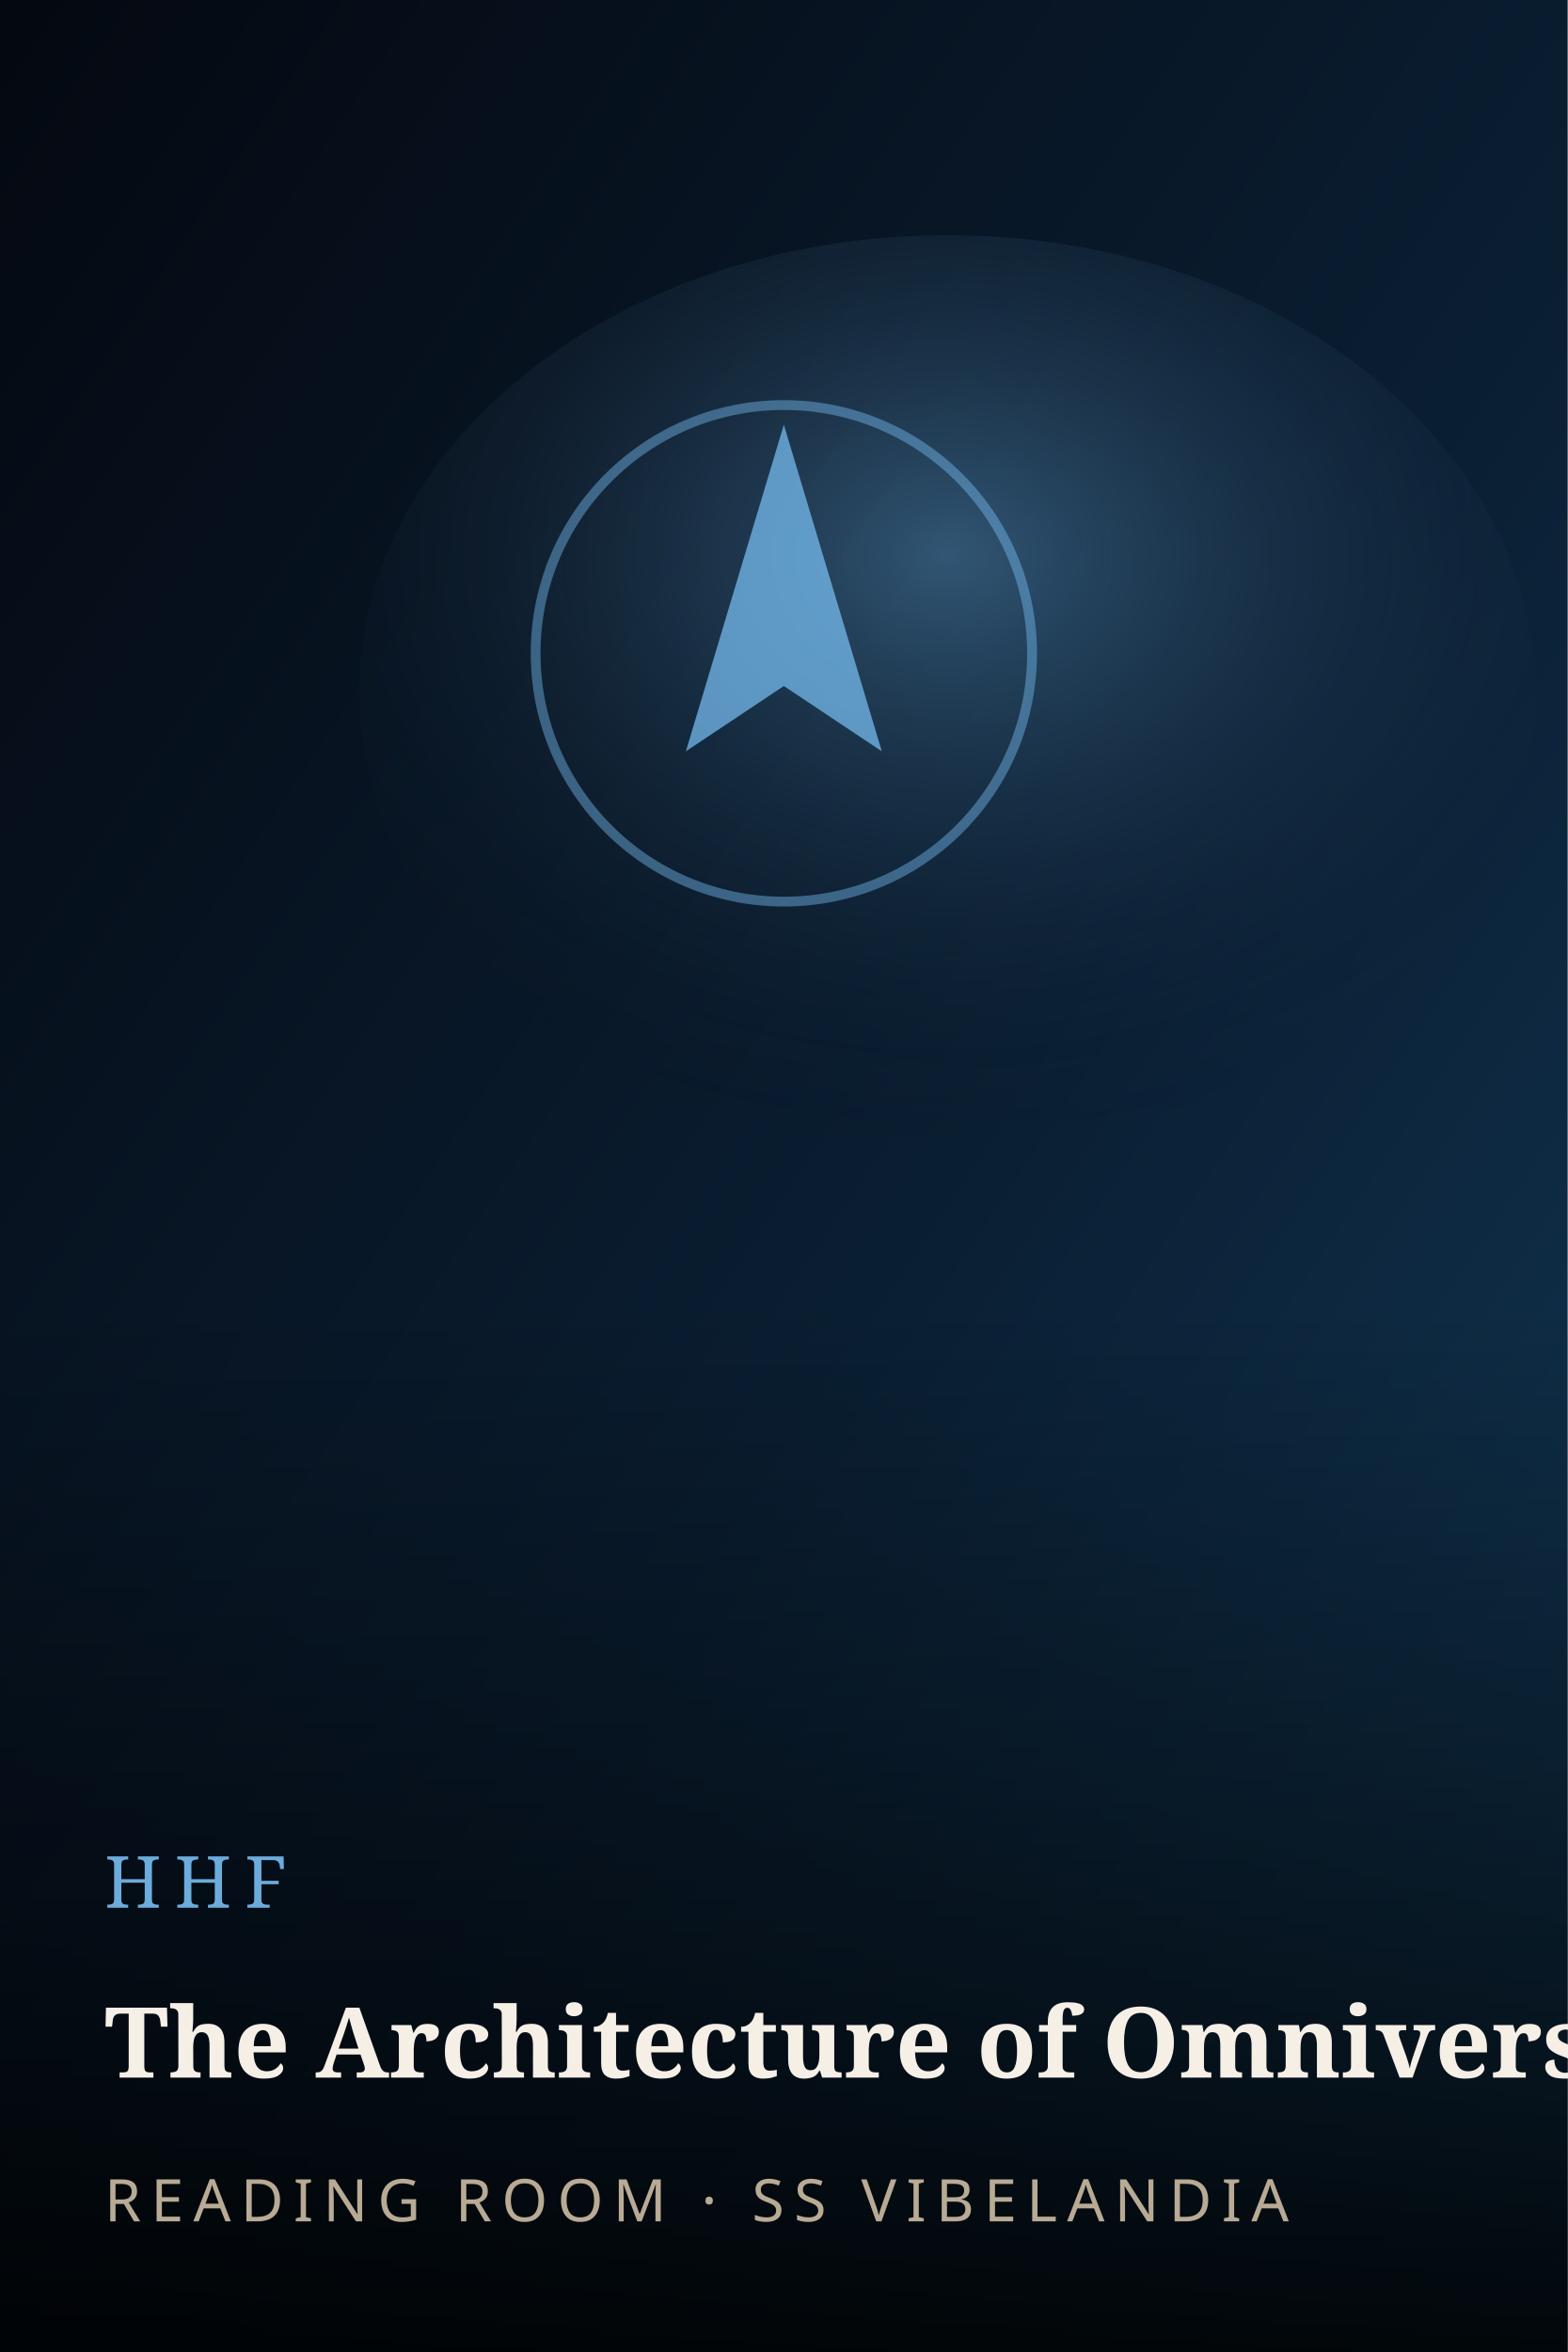
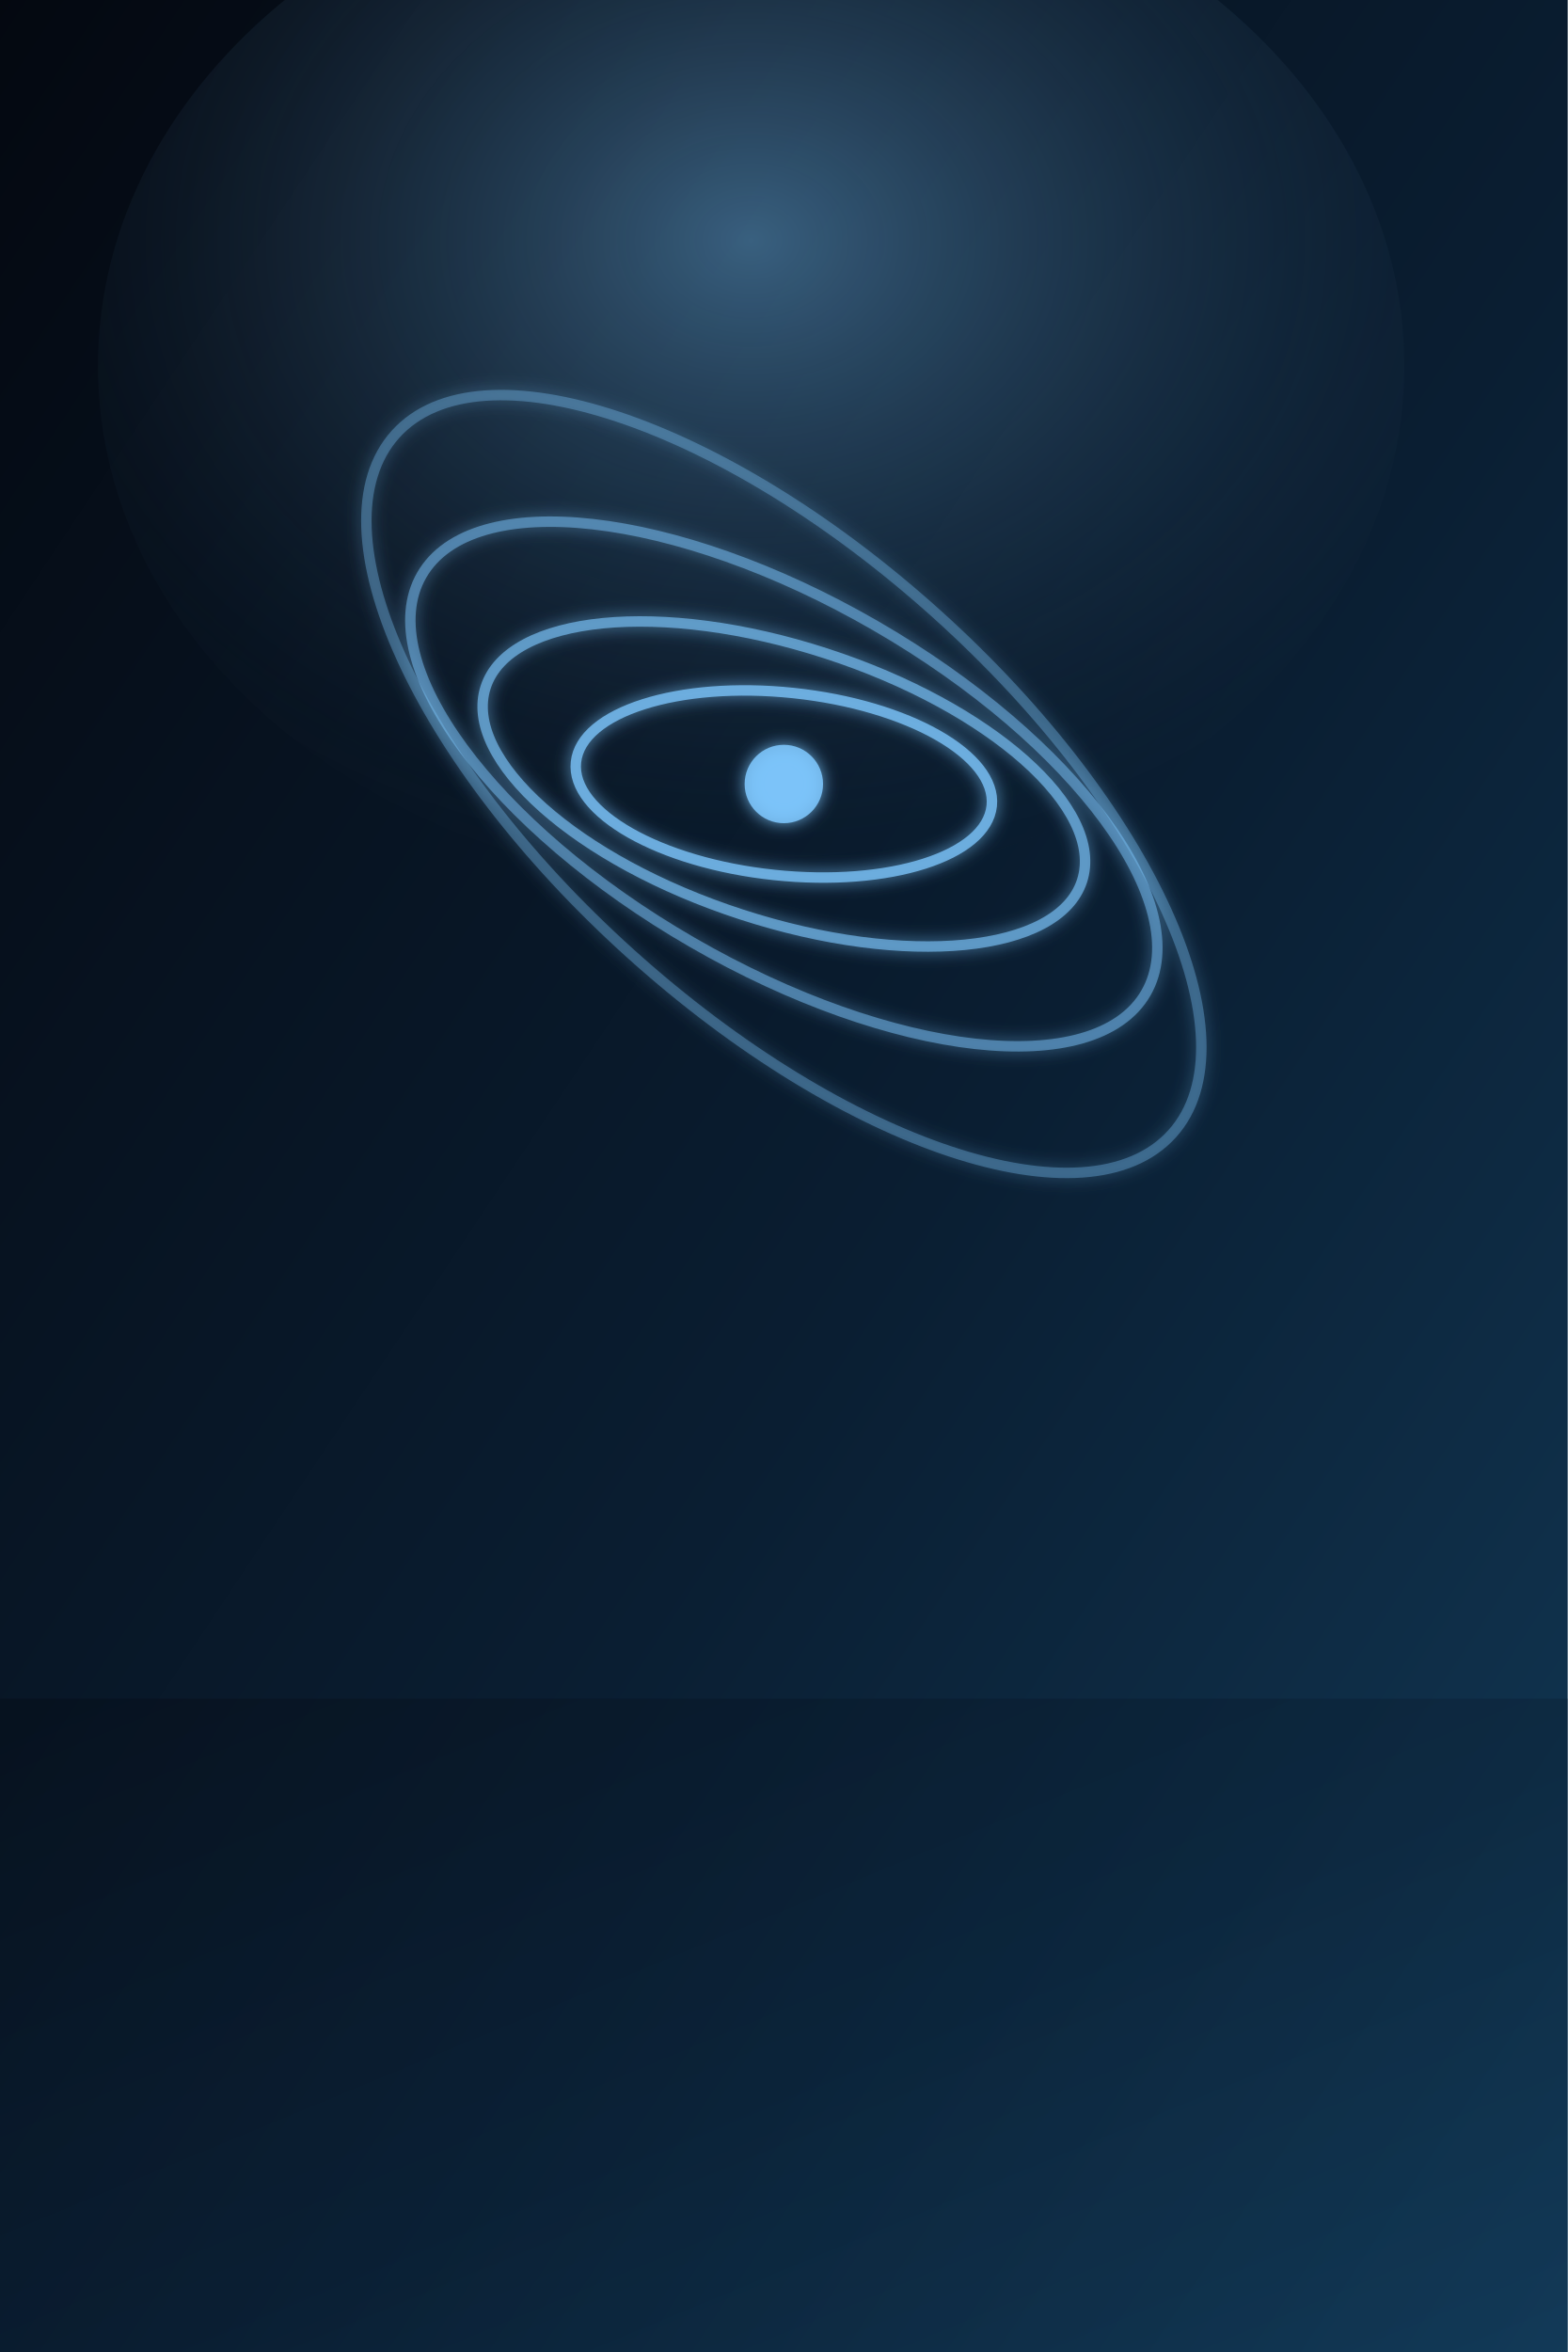
- <svg xmlns="http://www.w3.org/2000/svg" viewBox="0 0 240 360" role="img" aria-label="The Architecture of Omniversal Computing: Nested Autonomous Agents,…">
+ <svg xmlns="http://www.w3.org/2000/svg" viewBox="0 0 240 360" role="img" aria-label="The Architecture of Omniversal Computing: Nested…">
  <defs>
    <linearGradient id="bg" x1="0%" y1="0%" x2="100%" y2="100%">
      <stop offset="0%" stop-color="#040810" />
      <stop offset="55%" stop-color="#0a1e32" />
      <stop offset="100%" stop-color="#123a58" />
    </linearGradient>
-     <radialGradient id="glow" cx="50%" cy="35%" r="65%">
-       <stop offset="0%" stop-color="#7ec8ff" stop-opacity="0.35" />
+     <radialGradient id="glow" cx="50%" cy="38%" r="70%">
+       <stop offset="0%" stop-color="#7ec8ff" stop-opacity="0.42" />
      <stop offset="100%" stop-color="#040810" stop-opacity="0" />
    </radialGradient>
-     <linearGradient id="fade" x1="0" y1="200" x2="0" y2="360" gradientUnits="userSpaceOnUse">
-       <stop offset="0%" stop-color="#000000" stop-opacity="0" />
-       <stop offset="100%" stop-color="#000000" stop-opacity="0.88" />
-     </linearGradient>
+     <filter id="soft">
+       <feGaussianBlur stdDeviation="1.2" />
+     </filter>
  </defs>
  <rect width="240" height="360" fill="url(#bg)" />
-   <ellipse cx="145" cy="106" rx="90" ry="70" fill="url(#glow)" />
-   <g opacity="0.9">
-     <polygon points="120,65 135,115 120,105 105,115" fill="#7ec8ff" opacity="0.75" />
-     <circle cx="120" cy="100" r="38" fill="none" stroke="#7ec8ff" stroke-width="1.5" opacity="0.45" />
+   <ellipse cx="115" cy="56" rx="100" ry="80" fill="url(#glow)" />
+   <g opacity="0.88" filter="url(#soft)">
+     <ellipse cx="120" cy="120" rx="32" ry="14" fill="none" stroke="#7ec8ff" stroke-width="1.6" opacity="0.8" transform="rotate(6 120 120)" />
+     <ellipse cx="120" cy="120" rx="48" ry="21" fill="none" stroke="#7ec8ff" stroke-width="1.6" opacity="0.65" transform="rotate(18 120 120)" />
+     <ellipse cx="120" cy="120" rx="64" ry="28" fill="none" stroke="#7ec8ff" stroke-width="1.6" opacity="0.5" transform="rotate(30 120 120)" />
+     <ellipse cx="120" cy="120" rx="80" ry="35" fill="none" stroke="#7ec8ff" stroke-width="1.6" opacity="0.35" transform="rotate(42 120 120)" />
+     <circle cx="120" cy="120" r="6" fill="#7ec8ff" opacity="0.9" />
  </g>
-   <rect x="0" y="200" width="240" height="160" fill="url(#fade)" />
-   <text x="16" y="292" fill="#7ec8ff" font-family="Georgia, serif" font-size="11" letter-spacing="2" opacity="0.85">HHF</text>
-   <text x="16" y="318" fill="#f5efe6" font-family="Georgia, serif" font-size="15" font-weight="700">The Architecture of Omniversal Computing: Nes…</text>
-   <text x="16" y="340" fill="#b8aa94" font-family="system-ui, sans-serif" font-size="9" letter-spacing="1.5">READING ROOM · SS VIBELANDIA</text>
+   <g opacity="0.95">
+     <ellipse cx="120" cy="120" rx="32" ry="14" fill="none" stroke="#7ec8ff" stroke-width="1.6" opacity="0.8" transform="rotate(6 120 120)" />
+     <ellipse cx="120" cy="120" rx="48" ry="21" fill="none" stroke="#7ec8ff" stroke-width="1.6" opacity="0.65" transform="rotate(18 120 120)" />
+     <ellipse cx="120" cy="120" rx="64" ry="28" fill="none" stroke="#7ec8ff" stroke-width="1.6" opacity="0.5" transform="rotate(30 120 120)" />
+     <ellipse cx="120" cy="120" rx="80" ry="35" fill="none" stroke="#7ec8ff" stroke-width="1.6" opacity="0.35" transform="rotate(42 120 120)" />
+     <circle cx="120" cy="120" r="6" fill="#7ec8ff" opacity="0.9" />
+   </g>
+   <rect x="0" y="260" width="240" height="100" fill="url(#bg)" opacity="0.35" />
</svg>
